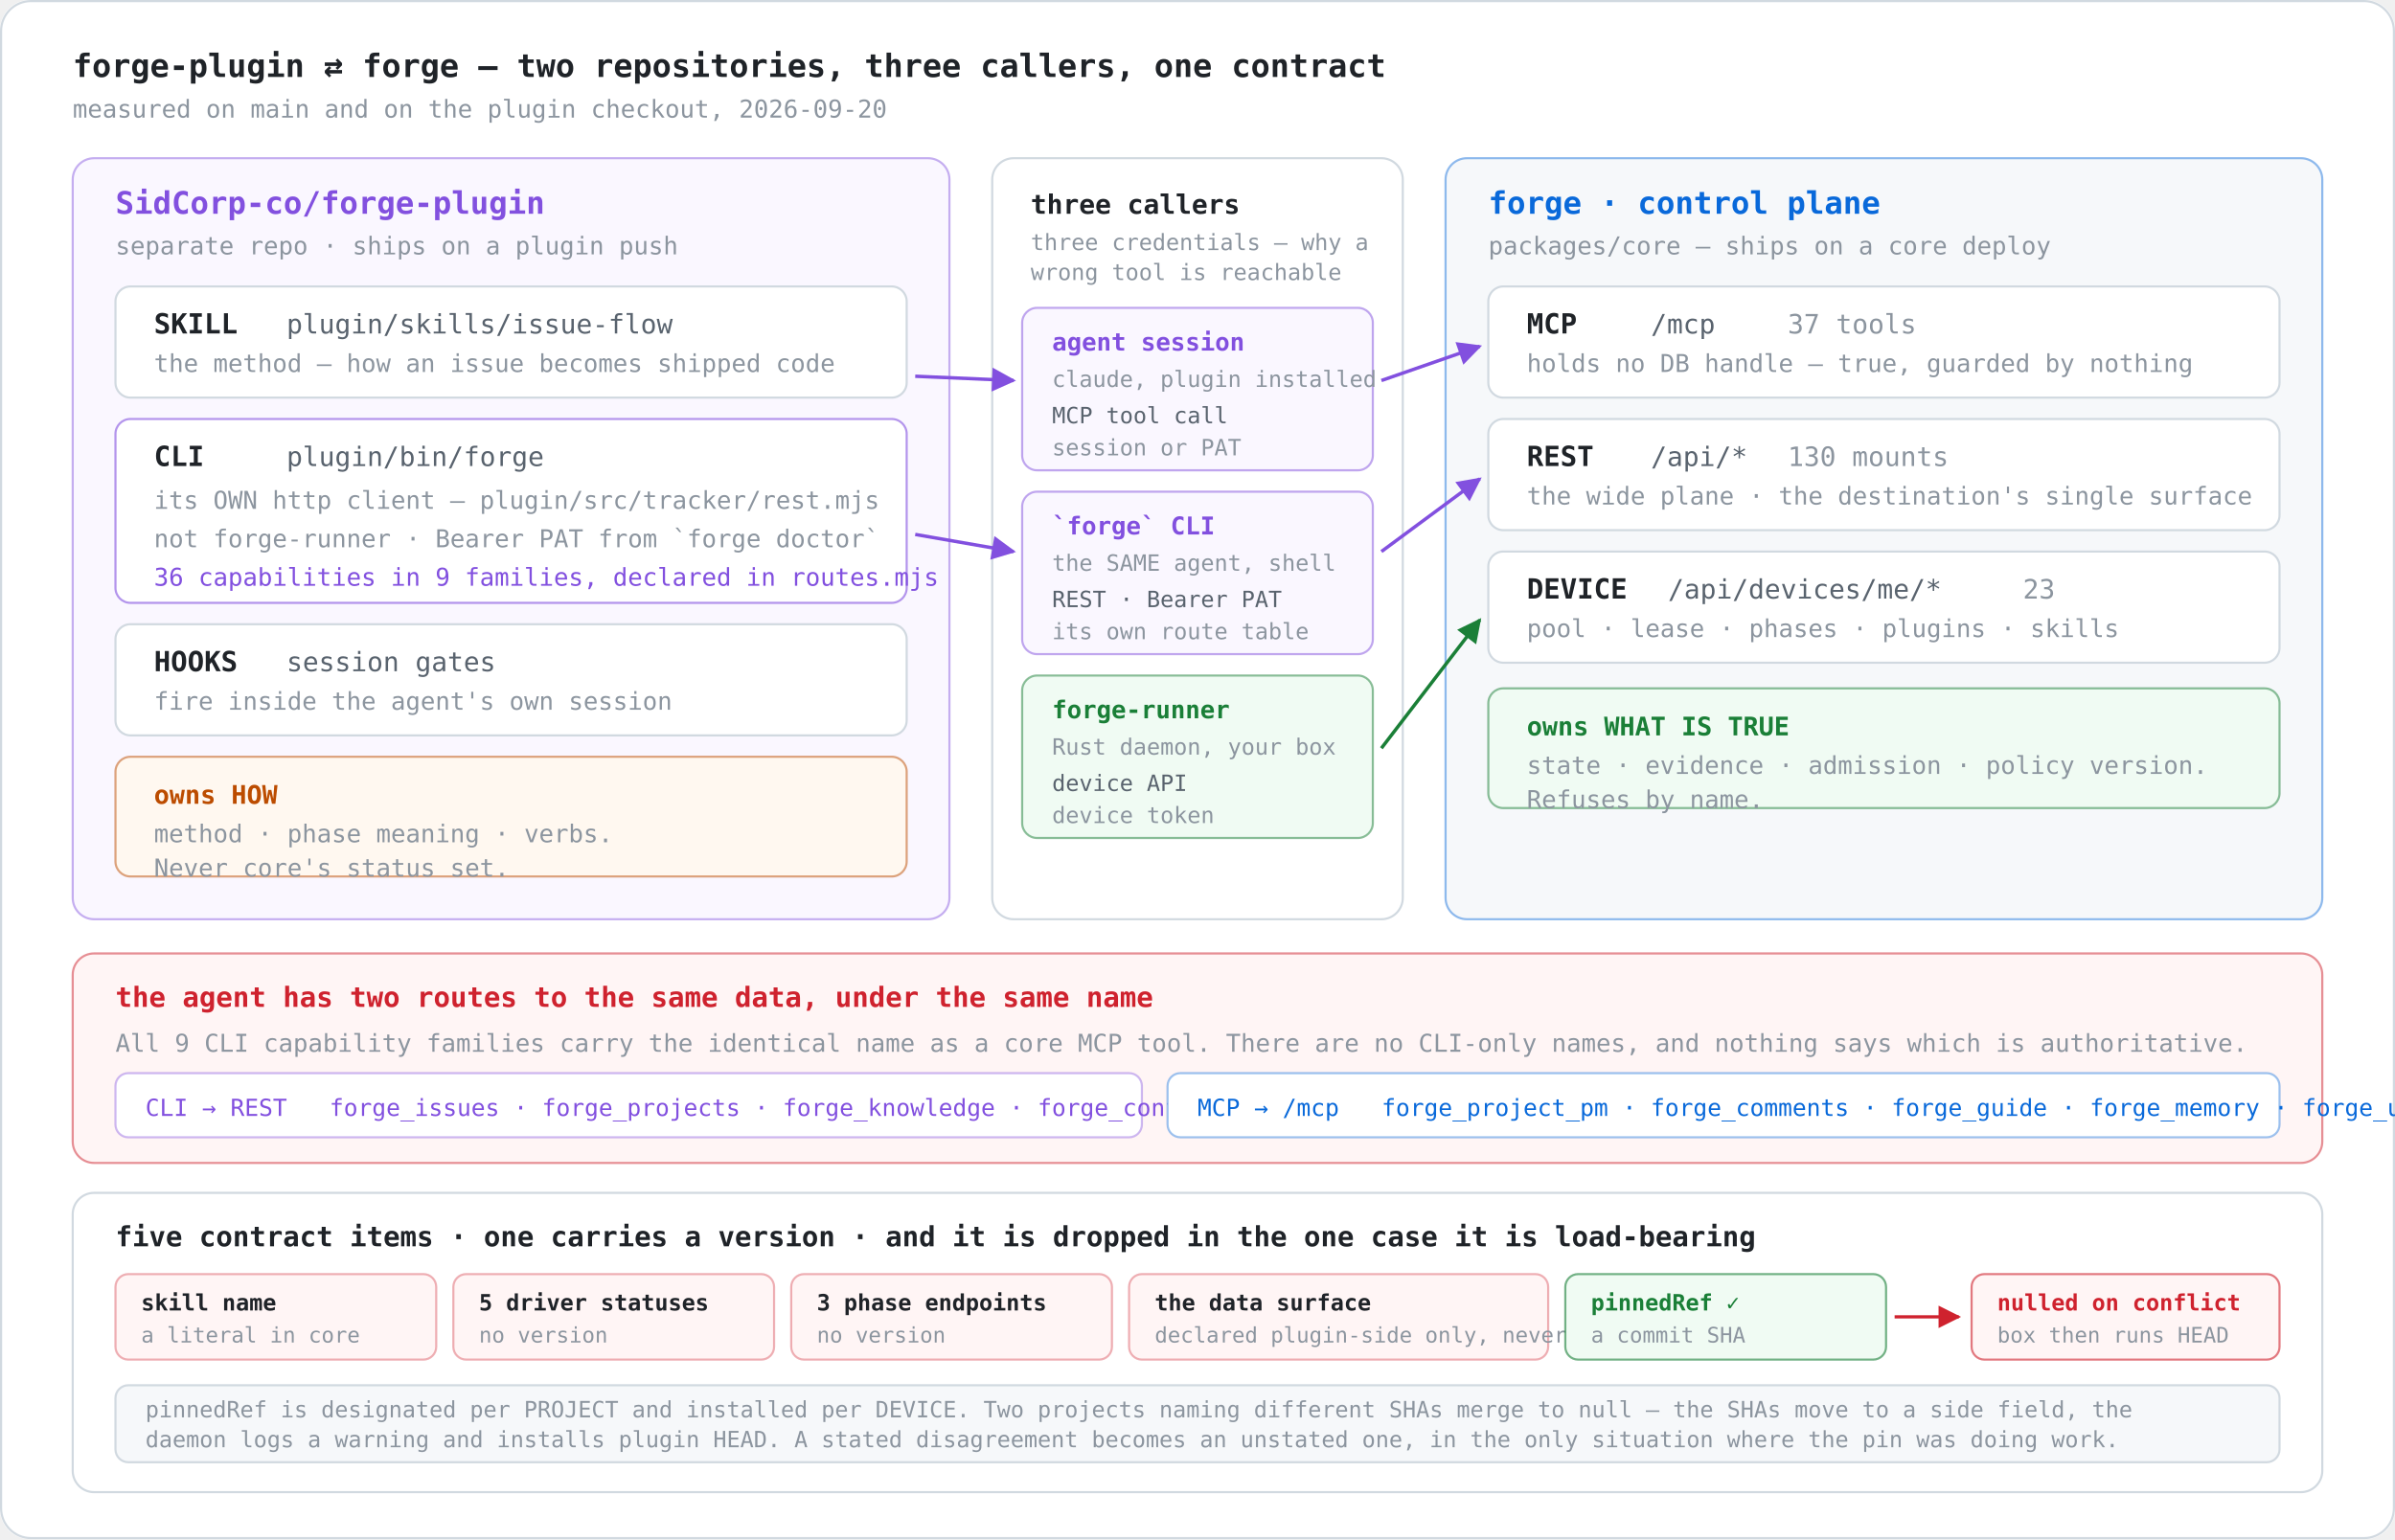
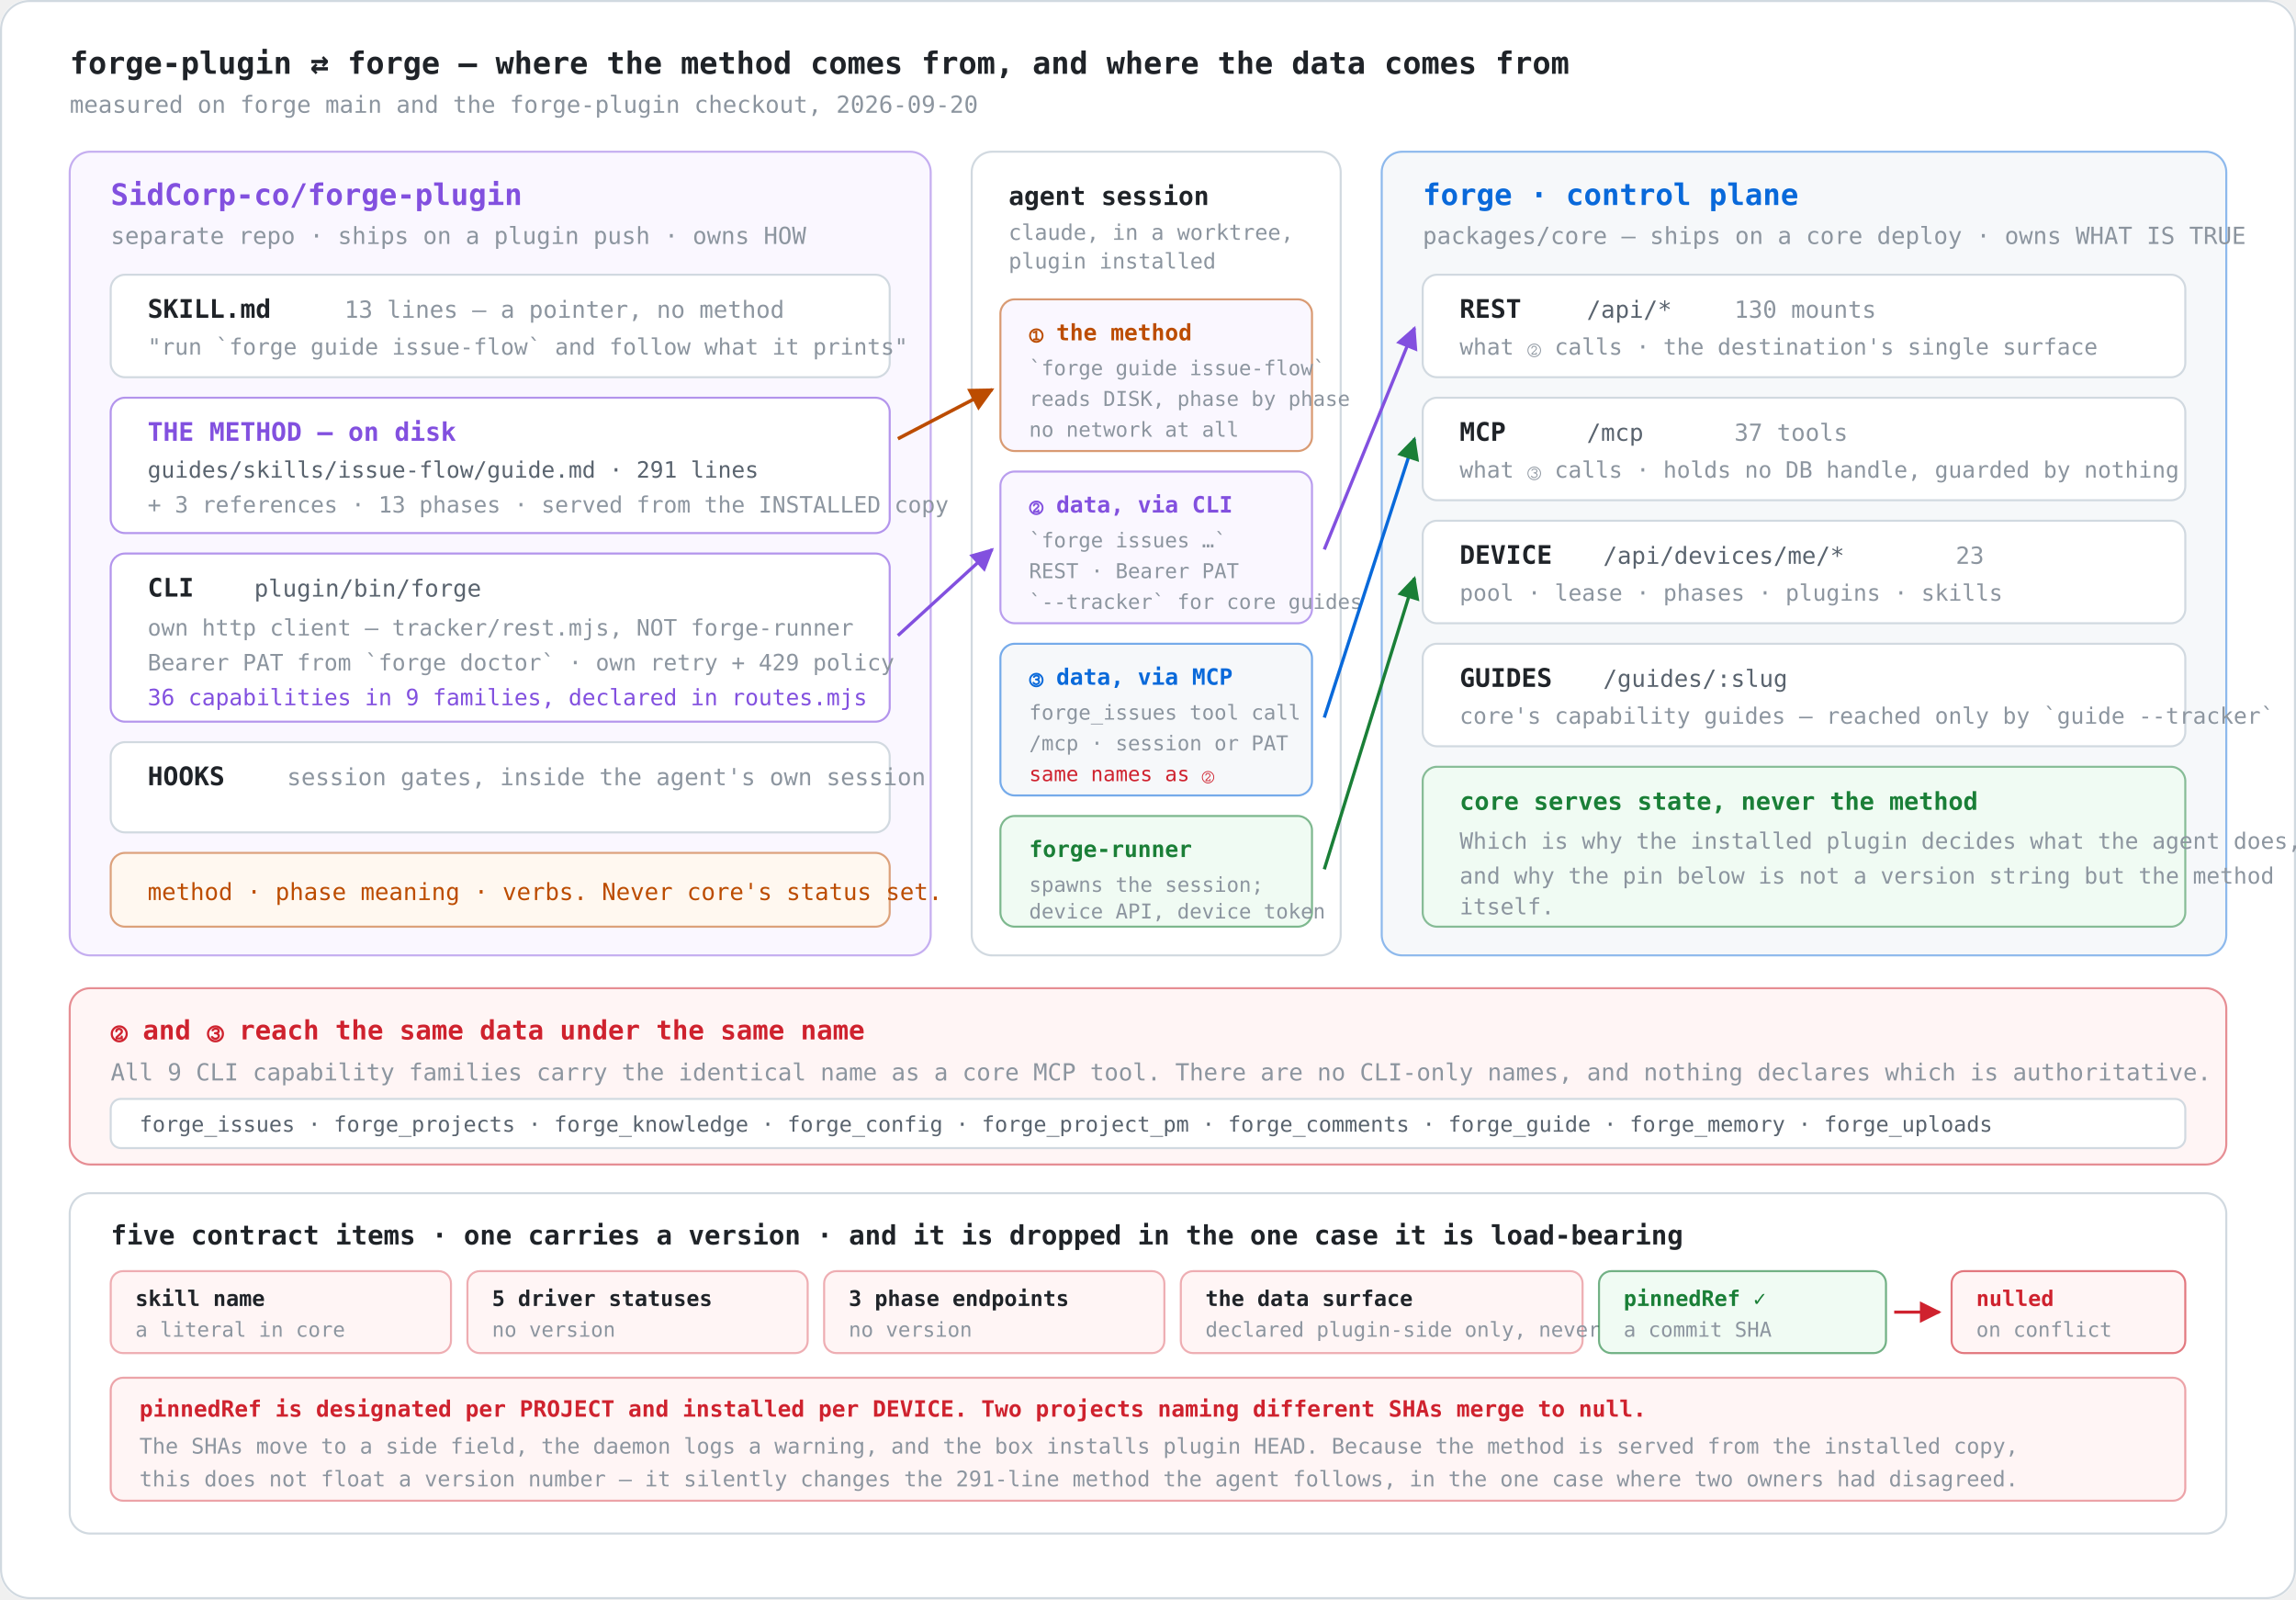
- <svg xmlns="http://www.w3.org/2000/svg" viewBox="0 0 1120 720" width="1120" height="720" font-family="ui-monospace, SFMono-Regular, Menlo, Consolas, monospace">
+ <svg xmlns="http://www.w3.org/2000/svg" viewBox="0 0 1120 780" width="1120" height="780" font-family="ui-monospace, SFMono-Regular, Menlo, Consolas, monospace">
  <defs>
    <marker id="p1" viewBox="0 0 10 10" refX="9" refY="5" markerWidth="7" markerHeight="7" orient="auto">
      <path d="M0,0 L10,5 L0,10 z" fill="#8250df" />
    </marker>
    <marker id="p2" viewBox="0 0 10 10" refX="9" refY="5" markerWidth="7" markerHeight="7" orient="auto">
      <path d="M0,0 L10,5 L0,10 z" fill="#1a7f37" />
    </marker>
+     <marker id="p3" viewBox="0 0 10 10" refX="9" refY="5" markerWidth="7" markerHeight="7" orient="auto">
+       <path d="M0,0 L10,5 L0,10 z" fill="#bc4c00" />
+     </marker>
    <marker id="p4" viewBox="0 0 10 10" refX="9" refY="5" markerWidth="7" markerHeight="7" orient="auto">
      <path d="M0,0 L10,5 L0,10 z" fill="#cf222e" />
    </marker>
  </defs>
-   <rect x="0" y="0" width="1120" height="720" rx="14" fill="#ffffff" />
-   <rect x="0.5" y="0.5" width="1119" height="719" rx="14" fill="none" stroke="#d1d9e0" />
-   <text x="34" y="36" fill="#1f2328" font-size="15" font-weight="700">forge-plugin ⇄ forge — two repositories, three callers, one contract</text>
-   <text x="34" y="55" fill="#8c959f" font-size="11.5">measured on main and on the plugin checkout, 2026-09-20</text>
-   <rect x="34" y="74" width="410" height="356" rx="10" fill="#faf7ff" stroke="#8250df" stroke-opacity=".45" />
+   <rect x="0" y="0" width="1120" height="780" rx="14" fill="#ffffff" />
+   <rect x="0.5" y="0.5" width="1119" height="779" rx="14" fill="none" stroke="#d1d9e0" />
+   <text x="34" y="36" fill="#1f2328" font-size="15" font-weight="700">forge-plugin ⇄ forge — where the method comes from, and where the data comes from</text>
+   <text x="34" y="55" fill="#8c959f" font-size="11.5">measured on forge main and the forge-plugin checkout, 2026-09-20</text>
+   <rect x="34" y="74" width="420" height="392" rx="10" fill="#faf7ff" stroke="#8250df" stroke-opacity=".45" />
  <text x="54" y="100" fill="#8250df" font-size="14.5" font-weight="700">SidCorp-co/forge-plugin</text>
-   <text x="54" y="119" fill="#8c959f" font-size="11.5">separate repo · ships on a plugin push</text>
-   <rect x="54" y="134" width="370" height="52" rx="7" fill="#ffffff" stroke="#d1d9e0" />
-   <text x="72" y="156" fill="#1f2328" font-size="13" font-weight="700">SKILL</text>
-   <text x="134" y="156" fill="#59636e" font-size="12.5">plugin/skills/issue-flow</text>
-   <text x="72" y="174" fill="#8c959f" font-size="11.5">the method — how an issue becomes shipped code</text>
-   <rect x="54" y="196" width="370" height="86" rx="7" fill="#ffffff" stroke="#8250df" stroke-opacity=".6" />
-   <text x="72" y="218" fill="#1f2328" font-size="13" font-weight="700">CLI</text>
-   <text x="134" y="218" fill="#59636e" font-size="12.5">plugin/bin/forge</text>
-   <text x="72" y="238" fill="#8c959f" font-size="11.5">its OWN http client — plugin/src/tracker/rest.mjs</text>
-   <text x="72" y="256" fill="#8c959f" font-size="11.5">not forge-runner · Bearer PAT from `forge doctor`</text>
-   <text x="72" y="274" fill="#8250df" font-size="11.5">36 capabilities in 9 families, declared in routes.mjs</text>
-   <rect x="54" y="292" width="370" height="52" rx="7" fill="#ffffff" stroke="#d1d9e0" />
-   <text x="72" y="314" fill="#1f2328" font-size="13" font-weight="700">HOOKS</text>
-   <text x="134" y="314" fill="#59636e" font-size="12.5">session gates</text>
-   <text x="72" y="332" fill="#8c959f" font-size="11.5">fire inside the agent's own session</text>
-   <rect x="54" y="354" width="370" height="56" rx="7" fill="#fff8f0" stroke="#bc4c00" stroke-opacity=".5" />
-   <text x="72" y="376" fill="#bc4c00" font-size="12" font-weight="700">owns HOW</text>
-   <text x="72" y="394" fill="#8c959f" font-size="11.5">method · phase meaning · verbs.</text>
-   <text x="72" y="410" fill="#8c959f" font-size="11.5">Never core's status set.</text>
-   <rect x="676" y="74" width="410" height="356" rx="10" fill="#f6f8fa" stroke="#0969da" stroke-opacity=".45" />
-   <text x="696" y="100" fill="#0969da" font-size="14.5" font-weight="700">forge · control plane</text>
-   <text x="696" y="119" fill="#8c959f" font-size="11.5">packages/core — ships on a core deploy</text>
-   <rect x="696" y="134" width="370" height="52" rx="7" fill="#ffffff" stroke="#d1d9e0" />
-   <text x="714" y="156" fill="#1f2328" font-size="13" font-weight="700">MCP</text>
-   <text x="772" y="156" fill="#59636e" font-size="12.5">/mcp</text>
-   <text x="836" y="156" fill="#8c959f" font-size="12.5">37 tools</text>
-   <text x="714" y="174" fill="#8c959f" font-size="11.5">holds no DB handle — true, guarded by nothing</text>
-   <rect x="696" y="196" width="370" height="52" rx="7" fill="#ffffff" stroke="#d1d9e0" />
-   <text x="714" y="218" fill="#1f2328" font-size="13" font-weight="700">REST</text>
-   <text x="772" y="218" fill="#59636e" font-size="12.5">/api/*</text>
-   <text x="836" y="218" fill="#8c959f" font-size="12.5">130 mounts</text>
-   <text x="714" y="236" fill="#8c959f" font-size="11.5">the wide plane · the destination's single surface</text>
-   <rect x="696" y="258" width="370" height="52" rx="7" fill="#ffffff" stroke="#d1d9e0" />
-   <text x="714" y="280" fill="#1f2328" font-size="13" font-weight="700">DEVICE</text>
-   <text x="780" y="280" fill="#59636e" font-size="12.5">/api/devices/me/*</text>
-   <text x="946" y="280" fill="#8c959f" font-size="12.5">23</text>
-   <text x="714" y="298" fill="#8c959f" font-size="11.5">pool · lease · phases · plugins · skills</text>
-   <rect x="696" y="322" width="370" height="56" rx="7" fill="#f0fbf3" stroke="#1a7f37" stroke-opacity=".5" />
-   <text x="714" y="344" fill="#1a7f37" font-size="12" font-weight="700">owns WHAT IS TRUE</text>
-   <text x="714" y="362" fill="#8c959f" font-size="11.5">state · evidence · admission · policy version.</text>
-   <text x="714" y="378" fill="#8c959f" font-size="11.5">Refuses by name.</text>
-   <rect x="464" y="74" width="192" height="356" rx="10" fill="#ffffff" stroke="#d1d9e0" />
-   <text x="482" y="100" fill="#1f2328" font-size="12.5" font-weight="700">three callers</text>
-   <text x="482" y="117" fill="#8c959f" font-size="10.5">three credentials — why a</text>
-   <text x="482" y="131" fill="#8c959f" font-size="10.5">wrong tool is reachable</text>
-   <rect x="478" y="144" width="164" height="76" rx="7" fill="#faf7ff" stroke="#8250df" stroke-opacity=".5" />
-   <text x="492" y="164" fill="#8250df" font-size="11.5" font-weight="700">agent session</text>
-   <text x="492" y="181" fill="#8c959f" font-size="10.5">claude, plugin installed</text>
-   <text x="492" y="198" fill="#59636e" font-size="10.5">MCP tool call</text>
-   <text x="492" y="213" fill="#8c959f" font-size="10.5">session or PAT</text>
-   <rect x="478" y="230" width="164" height="76" rx="7" fill="#faf7ff" stroke="#8250df" stroke-opacity=".5" />
-   <text x="492" y="250" fill="#8250df" font-size="11.5" font-weight="700">`forge` CLI</text>
-   <text x="492" y="267" fill="#8c959f" font-size="10.5">the SAME agent, shell</text>
-   <text x="492" y="284" fill="#59636e" font-size="10.5">REST · Bearer PAT</text>
-   <text x="492" y="299" fill="#8c959f" font-size="10.5">its own route table</text>
-   <rect x="478" y="316" width="164" height="76" rx="7" fill="#f0fbf3" stroke="#1a7f37" stroke-opacity=".5" />
-   <text x="492" y="336" fill="#1a7f37" font-size="11.5" font-weight="700">forge-runner</text>
-   <text x="492" y="353" fill="#8c959f" font-size="10.5">Rust daemon, your box</text>
-   <text x="492" y="370" fill="#59636e" font-size="10.5">device API</text>
-   <text x="492" y="385" fill="#8c959f" font-size="10.5">device token</text>
-   <path d="M428 176 L474 178" stroke="#8250df" stroke-width="1.6" marker-end="url(#p1)" />
-   <path d="M428 250 L474 258" stroke="#8250df" stroke-width="1.6" marker-end="url(#p1)" />
-   <path d="M646 178 L692 162" stroke="#8250df" stroke-width="1.6" marker-end="url(#p1)" />
-   <path d="M646 258 L692 224" stroke="#8250df" stroke-width="1.6" marker-end="url(#p1)" />
-   <path d="M646 350 L692 290" stroke="#1a7f37" stroke-width="1.6" marker-end="url(#p2)" />
-   <rect x="34" y="446" width="1052" height="98" rx="10" fill="#fff5f5" stroke="#cf222e" stroke-opacity=".5" />
-   <text x="54" y="471" fill="#cf222e" font-size="13" font-weight="700">the agent has two routes to the same data, under the same name</text>
-   <text x="54" y="492" fill="#8c959f" font-size="11.5">All 9 CLI capability families carry the identical name as a core MCP tool. There are no CLI-only names, and nothing says which is authoritative.</text>
-   <rect x="54" y="502" width="480" height="30" rx="6" fill="#ffffff" stroke="#8250df" stroke-opacity=".4" />
-   <text x="68" y="522" fill="#8250df" font-size="11">CLI → REST   forge_issues · forge_projects · forge_knowledge · forge_config</text>
-   <rect x="546" y="502" width="520" height="30" rx="6" fill="#ffffff" stroke="#0969da" stroke-opacity=".4" />
-   <text x="560" y="522" fill="#0969da" font-size="11">MCP → /mcp   forge_project_pm · forge_comments · forge_guide · forge_memory · forge_uploads</text>
-   <rect x="34" y="558" width="1052" height="140" rx="10" fill="#ffffff" stroke="#d1d9e0" />
-   <text x="54" y="583" fill="#1f2328" font-size="13" font-weight="700">five contract items · one carries a version · and it is dropped in the one case it is load-bearing</text>
-   <rect x="54" y="596" width="150" height="40" rx="6" fill="#fff5f5" stroke="#cf222e" stroke-opacity=".35" />
-   <text x="66" y="613" fill="#1f2328" font-size="10.5" font-weight="700">skill name</text>
-   <text x="66" y="628" fill="#8c959f" font-size="10">a literal in core</text>
-   <rect x="212" y="596" width="150" height="40" rx="6" fill="#fff5f5" stroke="#cf222e" stroke-opacity=".35" />
-   <text x="224" y="613" fill="#1f2328" font-size="10.5" font-weight="700">5 driver statuses</text>
-   <text x="224" y="628" fill="#8c959f" font-size="10">no version</text>
-   <rect x="370" y="596" width="150" height="40" rx="6" fill="#fff5f5" stroke="#cf222e" stroke-opacity=".35" />
-   <text x="382" y="613" fill="#1f2328" font-size="10.5" font-weight="700">3 phase endpoints</text>
-   <text x="382" y="628" fill="#8c959f" font-size="10">no version</text>
-   <rect x="528" y="596" width="196" height="40" rx="6" fill="#fff5f5" stroke="#cf222e" stroke-opacity=".35" />
-   <text x="540" y="613" fill="#1f2328" font-size="10.5" font-weight="700">the data surface</text>
-   <text x="540" y="628" fill="#8c959f" font-size="10">declared plugin-side only, never compared</text>
-   <rect x="732" y="596" width="150" height="40" rx="6" fill="#f0fbf3" stroke="#1a7f37" stroke-opacity=".6" />
-   <text x="744" y="613" fill="#1a7f37" font-size="10.5" font-weight="700">pinnedRef ✓</text>
-   <text x="744" y="628" fill="#8c959f" font-size="10">a commit SHA</text>
-   <path d="M886 616 L916 616" stroke="#cf222e" stroke-width="1.5" marker-end="url(#p4)" />
-   <rect x="922" y="596" width="144" height="40" rx="6" fill="#fff5f5" stroke="#cf222e" stroke-opacity=".6" />
-   <text x="934" y="613" fill="#cf222e" font-size="10.5" font-weight="700">nulled on conflict</text>
-   <text x="934" y="628" fill="#8c959f" font-size="10">box then runs HEAD</text>
-   <rect x="54" y="648" width="1012" height="36" rx="6" fill="#f6f8fa" stroke="#d1d9e0" />
-   <text x="68" y="663" fill="#8c959f" font-size="10.5">pinnedRef is designated per PROJECT and installed per DEVICE. Two projects naming different SHAs merge to null — the SHAs move to a side field, the</text>
-   <text x="68" y="677" fill="#8c959f" font-size="10.5">daemon logs a warning and installs plugin HEAD. A stated disagreement becomes an unstated one, in the only situation where the pin was doing work.</text>
+   <text x="54" y="119" fill="#8c959f" font-size="11.5">separate repo · ships on a plugin push · owns HOW</text>
+   <rect x="54" y="134" width="380" height="50" rx="7" fill="#ffffff" stroke="#d1d9e0" />
+   <text x="72" y="155" fill="#1f2328" font-size="12.5" font-weight="700">SKILL.md</text>
+   <text x="168" y="155" fill="#8c959f" font-size="11.5">13 lines — a pointer, no method</text>
+   <text x="72" y="173" fill="#8c959f" font-size="11">"run `forge guide issue-flow` and follow what it prints"</text>
+   <rect x="54" y="194" width="380" height="66" rx="7" fill="#ffffff" stroke="#8250df" stroke-opacity=".6" />
+   <text x="72" y="215" fill="#8250df" font-size="12.5" font-weight="700">THE METHOD — on disk</text>
+   <text x="72" y="233" fill="#59636e" font-size="11">guides/skills/issue-flow/guide.md · 291 lines</text>
+   <text x="72" y="250" fill="#8c959f" font-size="11">+ 3 references · 13 phases · served from the INSTALLED copy</text>
+   <rect x="54" y="270" width="380" height="82" rx="7" fill="#ffffff" stroke="#8250df" stroke-opacity=".6" />
+   <text x="72" y="291" fill="#1f2328" font-size="12.5" font-weight="700">CLI</text>
+   <text x="124" y="291" fill="#59636e" font-size="11.5">plugin/bin/forge</text>
+   <text x="72" y="310" fill="#8c959f" font-size="11">own http client — tracker/rest.mjs, NOT forge-runner</text>
+   <text x="72" y="327" fill="#8c959f" font-size="11">Bearer PAT from `forge doctor` · own retry + 429 policy</text>
+   <text x="72" y="344" fill="#8250df" font-size="11">36 capabilities in 9 families, declared in routes.mjs</text>
+   <rect x="54" y="362" width="380" height="44" rx="7" fill="#ffffff" stroke="#d1d9e0" />
+   <text x="72" y="383" fill="#1f2328" font-size="12.5" font-weight="700">HOOKS</text>
+   <text x="140" y="383" fill="#8c959f" font-size="11.5">session gates, inside the agent's own session</text>
+   <rect x="54" y="416" width="380" height="36" rx="7" fill="#fff8f0" stroke="#bc4c00" stroke-opacity=".5" />
+   <text x="72" y="439" fill="#bc4c00" font-size="11.5">method · phase meaning · verbs. Never core's status set.</text>
+   <rect x="474" y="74" width="180" height="392" rx="10" fill="#ffffff" stroke="#d1d9e0" />
+   <text x="492" y="100" fill="#1f2328" font-size="12.5" font-weight="700">agent session</text>
+   <text x="492" y="117" fill="#8c959f" font-size="10.5">claude, in a worktree,</text>
+   <text x="492" y="131" fill="#8c959f" font-size="10.5">plugin installed</text>
+   <rect x="488" y="146" width="152" height="74" rx="7" fill="#faf7ff" stroke="#bc4c00" stroke-opacity=".55" />
+   <text x="502" y="166" fill="#bc4c00" font-size="11" font-weight="700">① the method</text>
+   <text x="502" y="183" fill="#8c959f" font-size="10">`forge guide issue-flow`</text>
+   <text x="502" y="198" fill="#8c959f" font-size="10">reads DISK, phase by phase</text>
+   <text x="502" y="213" fill="#8c959f" font-size="10">no network at all</text>
+   <rect x="488" y="230" width="152" height="74" rx="7" fill="#faf7ff" stroke="#8250df" stroke-opacity=".55" />
+   <text x="502" y="250" fill="#8250df" font-size="11" font-weight="700">② data, via CLI</text>
+   <text x="502" y="267" fill="#8c959f" font-size="10">`forge issues …`</text>
+   <text x="502" y="282" fill="#8c959f" font-size="10">REST · Bearer PAT</text>
+   <text x="502" y="297" fill="#8c959f" font-size="10">`--tracker` for core guides</text>
+   <rect x="488" y="314" width="152" height="74" rx="7" fill="#f6f8fa" stroke="#0969da" stroke-opacity=".55" />
+   <text x="502" y="334" fill="#0969da" font-size="11" font-weight="700">③ data, via MCP</text>
+   <text x="502" y="351" fill="#8c959f" font-size="10">forge_issues tool call</text>
+   <text x="502" y="366" fill="#8c959f" font-size="10">/mcp · session or PAT</text>
+   <text x="502" y="381" fill="#cf222e" font-size="10">same names as ②</text>
+   <rect x="488" y="398" width="152" height="54" rx="7" fill="#f0fbf3" stroke="#1a7f37" stroke-opacity=".55" />
+   <text x="502" y="418" fill="#1a7f37" font-size="11" font-weight="700">forge-runner</text>
+   <text x="502" y="435" fill="#8c959f" font-size="10">spawns the session;</text>
+   <text x="502" y="448" fill="#8c959f" font-size="10">device API, device token</text>
+   <path d="M438 214 L484 190" stroke="#bc4c00" stroke-width="1.7" marker-end="url(#p3)" />
+   <path d="M438 310 L484 268" stroke="#8250df" stroke-width="1.6" marker-end="url(#p1)" />
+   <rect x="674" y="74" width="412" height="392" rx="10" fill="#f6f8fa" stroke="#0969da" stroke-opacity=".45" />
+   <text x="694" y="100" fill="#0969da" font-size="14.5" font-weight="700">forge · control plane</text>
+   <text x="694" y="119" fill="#8c959f" font-size="11.5">packages/core — ships on a core deploy · owns WHAT IS TRUE</text>
+   <rect x="694" y="134" width="372" height="50" rx="7" fill="#ffffff" stroke="#d1d9e0" />
+   <text x="712" y="155" fill="#1f2328" font-size="12.5" font-weight="700">REST</text>
+   <text x="774" y="155" fill="#59636e" font-size="11.5">/api/*</text>
+   <text x="846" y="155" fill="#8c959f" font-size="11.5">130 mounts</text>
+   <text x="712" y="173" fill="#8c959f" font-size="11">what ② calls · the destination's single surface</text>
+   <rect x="694" y="194" width="372" height="50" rx="7" fill="#ffffff" stroke="#d1d9e0" />
+   <text x="712" y="215" fill="#1f2328" font-size="12.5" font-weight="700">MCP</text>
+   <text x="774" y="215" fill="#59636e" font-size="11.5">/mcp</text>
+   <text x="846" y="215" fill="#8c959f" font-size="11.5">37 tools</text>
+   <text x="712" y="233" fill="#8c959f" font-size="11">what ③ calls · holds no DB handle, guarded by nothing</text>
+   <rect x="694" y="254" width="372" height="50" rx="7" fill="#ffffff" stroke="#d1d9e0" />
+   <text x="712" y="275" fill="#1f2328" font-size="12.5" font-weight="700">DEVICE</text>
+   <text x="782" y="275" fill="#59636e" font-size="11.5">/api/devices/me/*</text>
+   <text x="954" y="275" fill="#8c959f" font-size="11.5">23</text>
+   <text x="712" y="293" fill="#8c959f" font-size="11">pool · lease · phases · plugins · skills</text>
+   <rect x="694" y="314" width="372" height="50" rx="7" fill="#ffffff" stroke="#d1d9e0" />
+   <text x="712" y="335" fill="#1f2328" font-size="12.5" font-weight="700">GUIDES</text>
+   <text x="782" y="335" fill="#59636e" font-size="11.5">/guides/:slug</text>
+   <text x="712" y="353" fill="#8c959f" font-size="11">core's capability guides — reached only by `guide --tracker`</text>
+   <rect x="694" y="374" width="372" height="78" rx="7" fill="#f0fbf3" stroke="#1a7f37" stroke-opacity=".5" />
+   <text x="712" y="395" fill="#1a7f37" font-size="12" font-weight="700">core serves state, never the method</text>
+   <text x="712" y="414" fill="#8c959f" font-size="11">Which is why the installed plugin decides what the agent does,</text>
+   <text x="712" y="431" fill="#8c959f" font-size="11">and why the pin below is not a version string but the method</text>
+   <text x="712" y="446" fill="#8c959f" font-size="11">itself.</text>
+   <path d="M646 268 L690 160" stroke="#8250df" stroke-width="1.6" marker-end="url(#p1)" />
+   <path d="M646 350 L690 214" stroke="#0969da" stroke-width="1.6" marker-end="url(#p2)" />
+   <path d="M646 424 L690 282" stroke="#1a7f37" stroke-width="1.6" marker-end="url(#p2)" />
+   <rect x="34" y="482" width="1052" height="86" rx="10" fill="#fff5f5" stroke="#cf222e" stroke-opacity=".5" />
+   <text x="54" y="507" fill="#cf222e" font-size="13" font-weight="700">② and ③ reach the same data under the same name</text>
+   <text x="54" y="527" fill="#8c959f" font-size="11.5">All 9 CLI capability families carry the identical name as a core MCP tool. There are no CLI-only names, and nothing declares which is authoritative.</text>
+   <rect x="54" y="536" width="1012" height="24" rx="5" fill="#ffffff" stroke="#d1d9e0" />
+   <text x="68" y="552" fill="#59636e" font-size="10.5">forge_issues · forge_projects · forge_knowledge · forge_config · forge_project_pm · forge_comments · forge_guide · forge_memory · forge_uploads</text>
+   <rect x="34" y="582" width="1052" height="166" rx="10" fill="#ffffff" stroke="#d1d9e0" />
+   <text x="54" y="607" fill="#1f2328" font-size="13" font-weight="700">five contract items · one carries a version · and it is dropped in the one case it is load-bearing</text>
+   <rect x="54" y="620" width="166" height="40" rx="6" fill="#fff5f5" stroke="#cf222e" stroke-opacity=".35" />
+   <text x="66" y="637" fill="#1f2328" font-size="10.5" font-weight="700">skill name</text>
+   <text x="66" y="652" fill="#8c959f" font-size="10">a literal in core</text>
+   <rect x="228" y="620" width="166" height="40" rx="6" fill="#fff5f5" stroke="#cf222e" stroke-opacity=".35" />
+   <text x="240" y="637" fill="#1f2328" font-size="10.5" font-weight="700">5 driver statuses</text>
+   <text x="240" y="652" fill="#8c959f" font-size="10">no version</text>
+   <rect x="402" y="620" width="166" height="40" rx="6" fill="#fff5f5" stroke="#cf222e" stroke-opacity=".35" />
+   <text x="414" y="637" fill="#1f2328" font-size="10.5" font-weight="700">3 phase endpoints</text>
+   <text x="414" y="652" fill="#8c959f" font-size="10">no version</text>
+   <rect x="576" y="620" width="196" height="40" rx="6" fill="#fff5f5" stroke="#cf222e" stroke-opacity=".35" />
+   <text x="588" y="637" fill="#1f2328" font-size="10.5" font-weight="700">the data surface</text>
+   <text x="588" y="652" fill="#8c959f" font-size="10">declared plugin-side only, never compared</text>
+   <rect x="780" y="620" width="140" height="40" rx="6" fill="#f0fbf3" stroke="#1a7f37" stroke-opacity=".6" />
+   <text x="792" y="637" fill="#1a7f37" font-size="10.5" font-weight="700">pinnedRef ✓</text>
+   <text x="792" y="652" fill="#8c959f" font-size="10">a commit SHA</text>
+   <path d="M924 640 L946 640" stroke="#cf222e" stroke-width="1.5" marker-end="url(#p4)" />
+   <rect x="952" y="620" width="114" height="40" rx="6" fill="#fff5f5" stroke="#cf222e" stroke-opacity=".6" />
+   <text x="964" y="637" fill="#cf222e" font-size="10.5" font-weight="700">nulled</text>
+   <text x="964" y="652" fill="#8c959f" font-size="10">on conflict</text>
+   <rect x="54" y="672" width="1012" height="60" rx="6" fill="#fff5f5" stroke="#cf222e" stroke-opacity=".4" />
+   <text x="68" y="691" fill="#cf222e" font-size="11" font-weight="700">pinnedRef is designated per PROJECT and installed per DEVICE. Two projects naming different SHAs merge to null.</text>
+   <text x="68" y="709" fill="#8c959f" font-size="10.5">The SHAs move to a side field, the daemon logs a warning, and the box installs plugin HEAD. Because the method is served from the installed copy,</text>
+   <text x="68" y="725" fill="#8c959f" font-size="10.5">this does not float a version number — it silently changes the 291-line method the agent follows, in the one case where two owners had disagreed.</text>
</svg>
